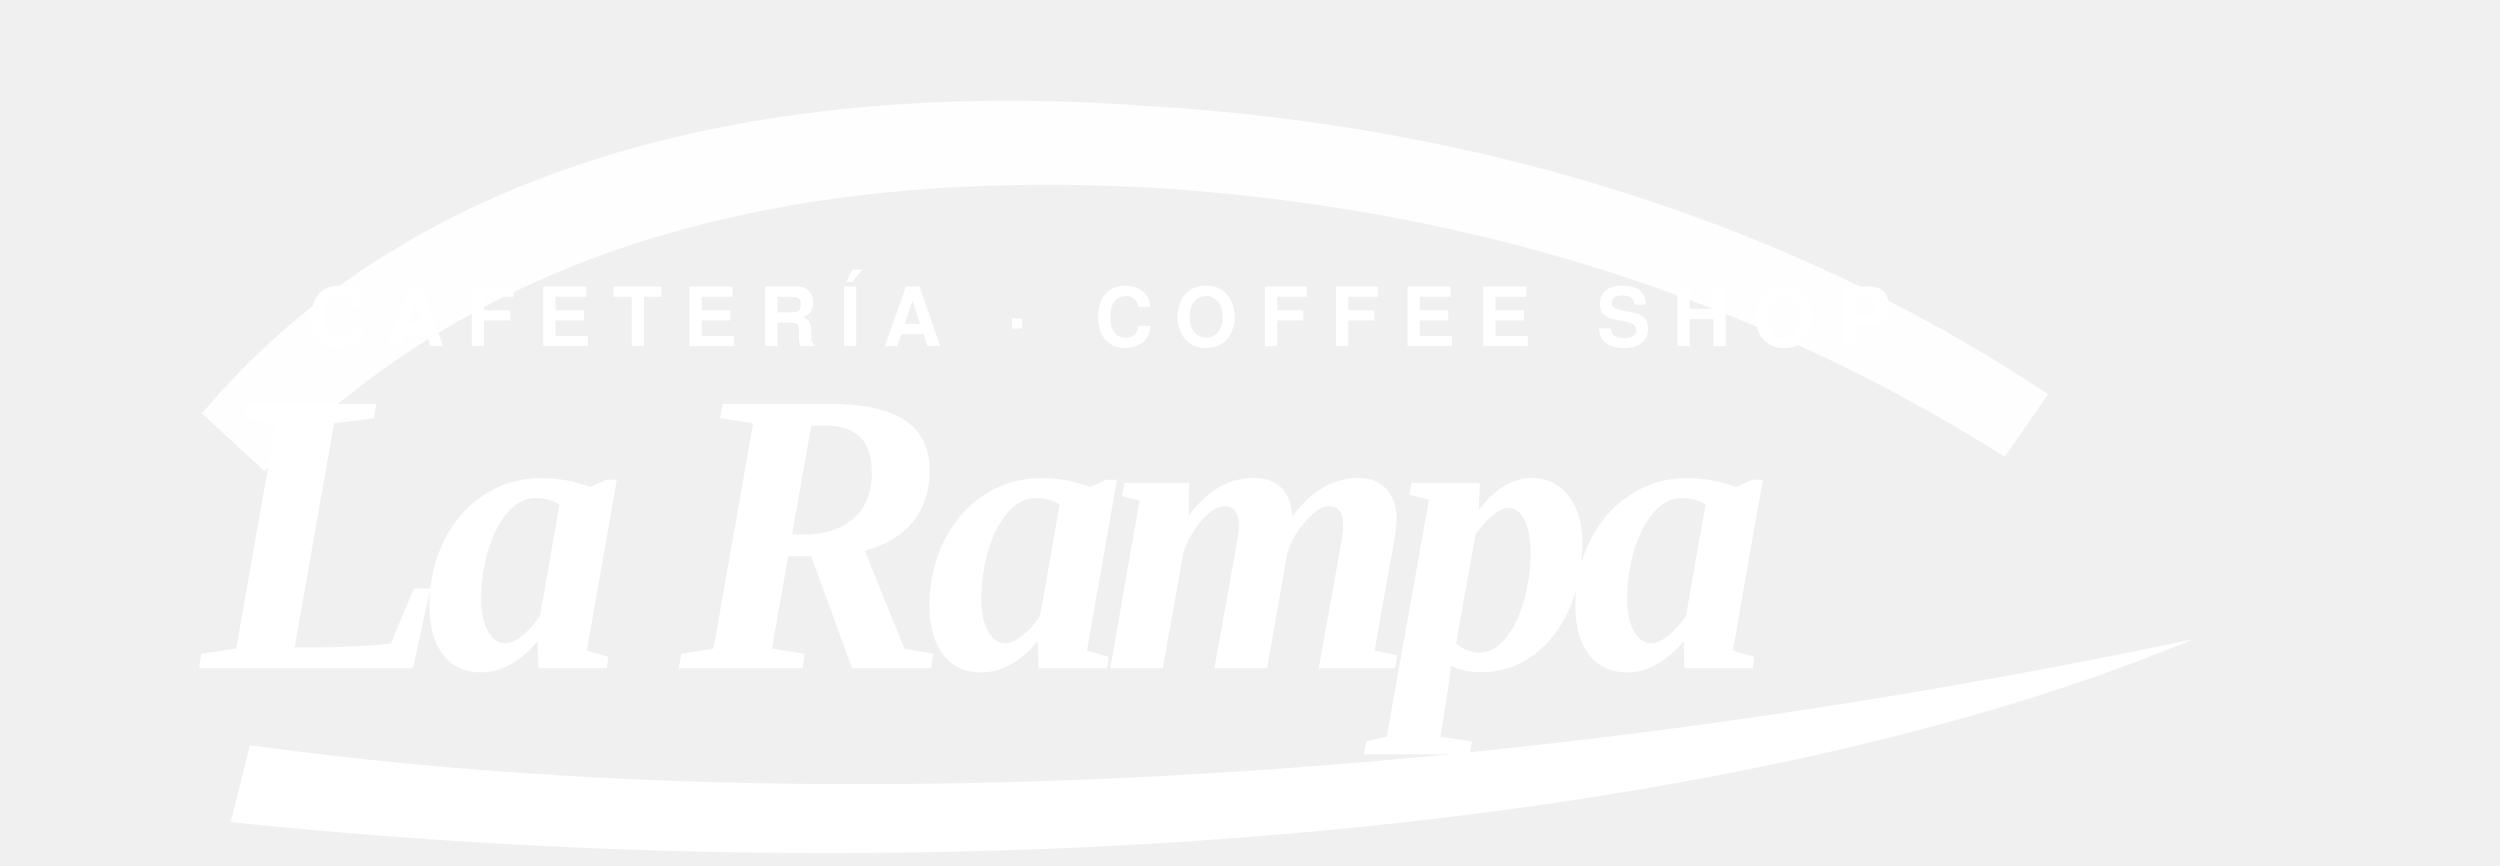
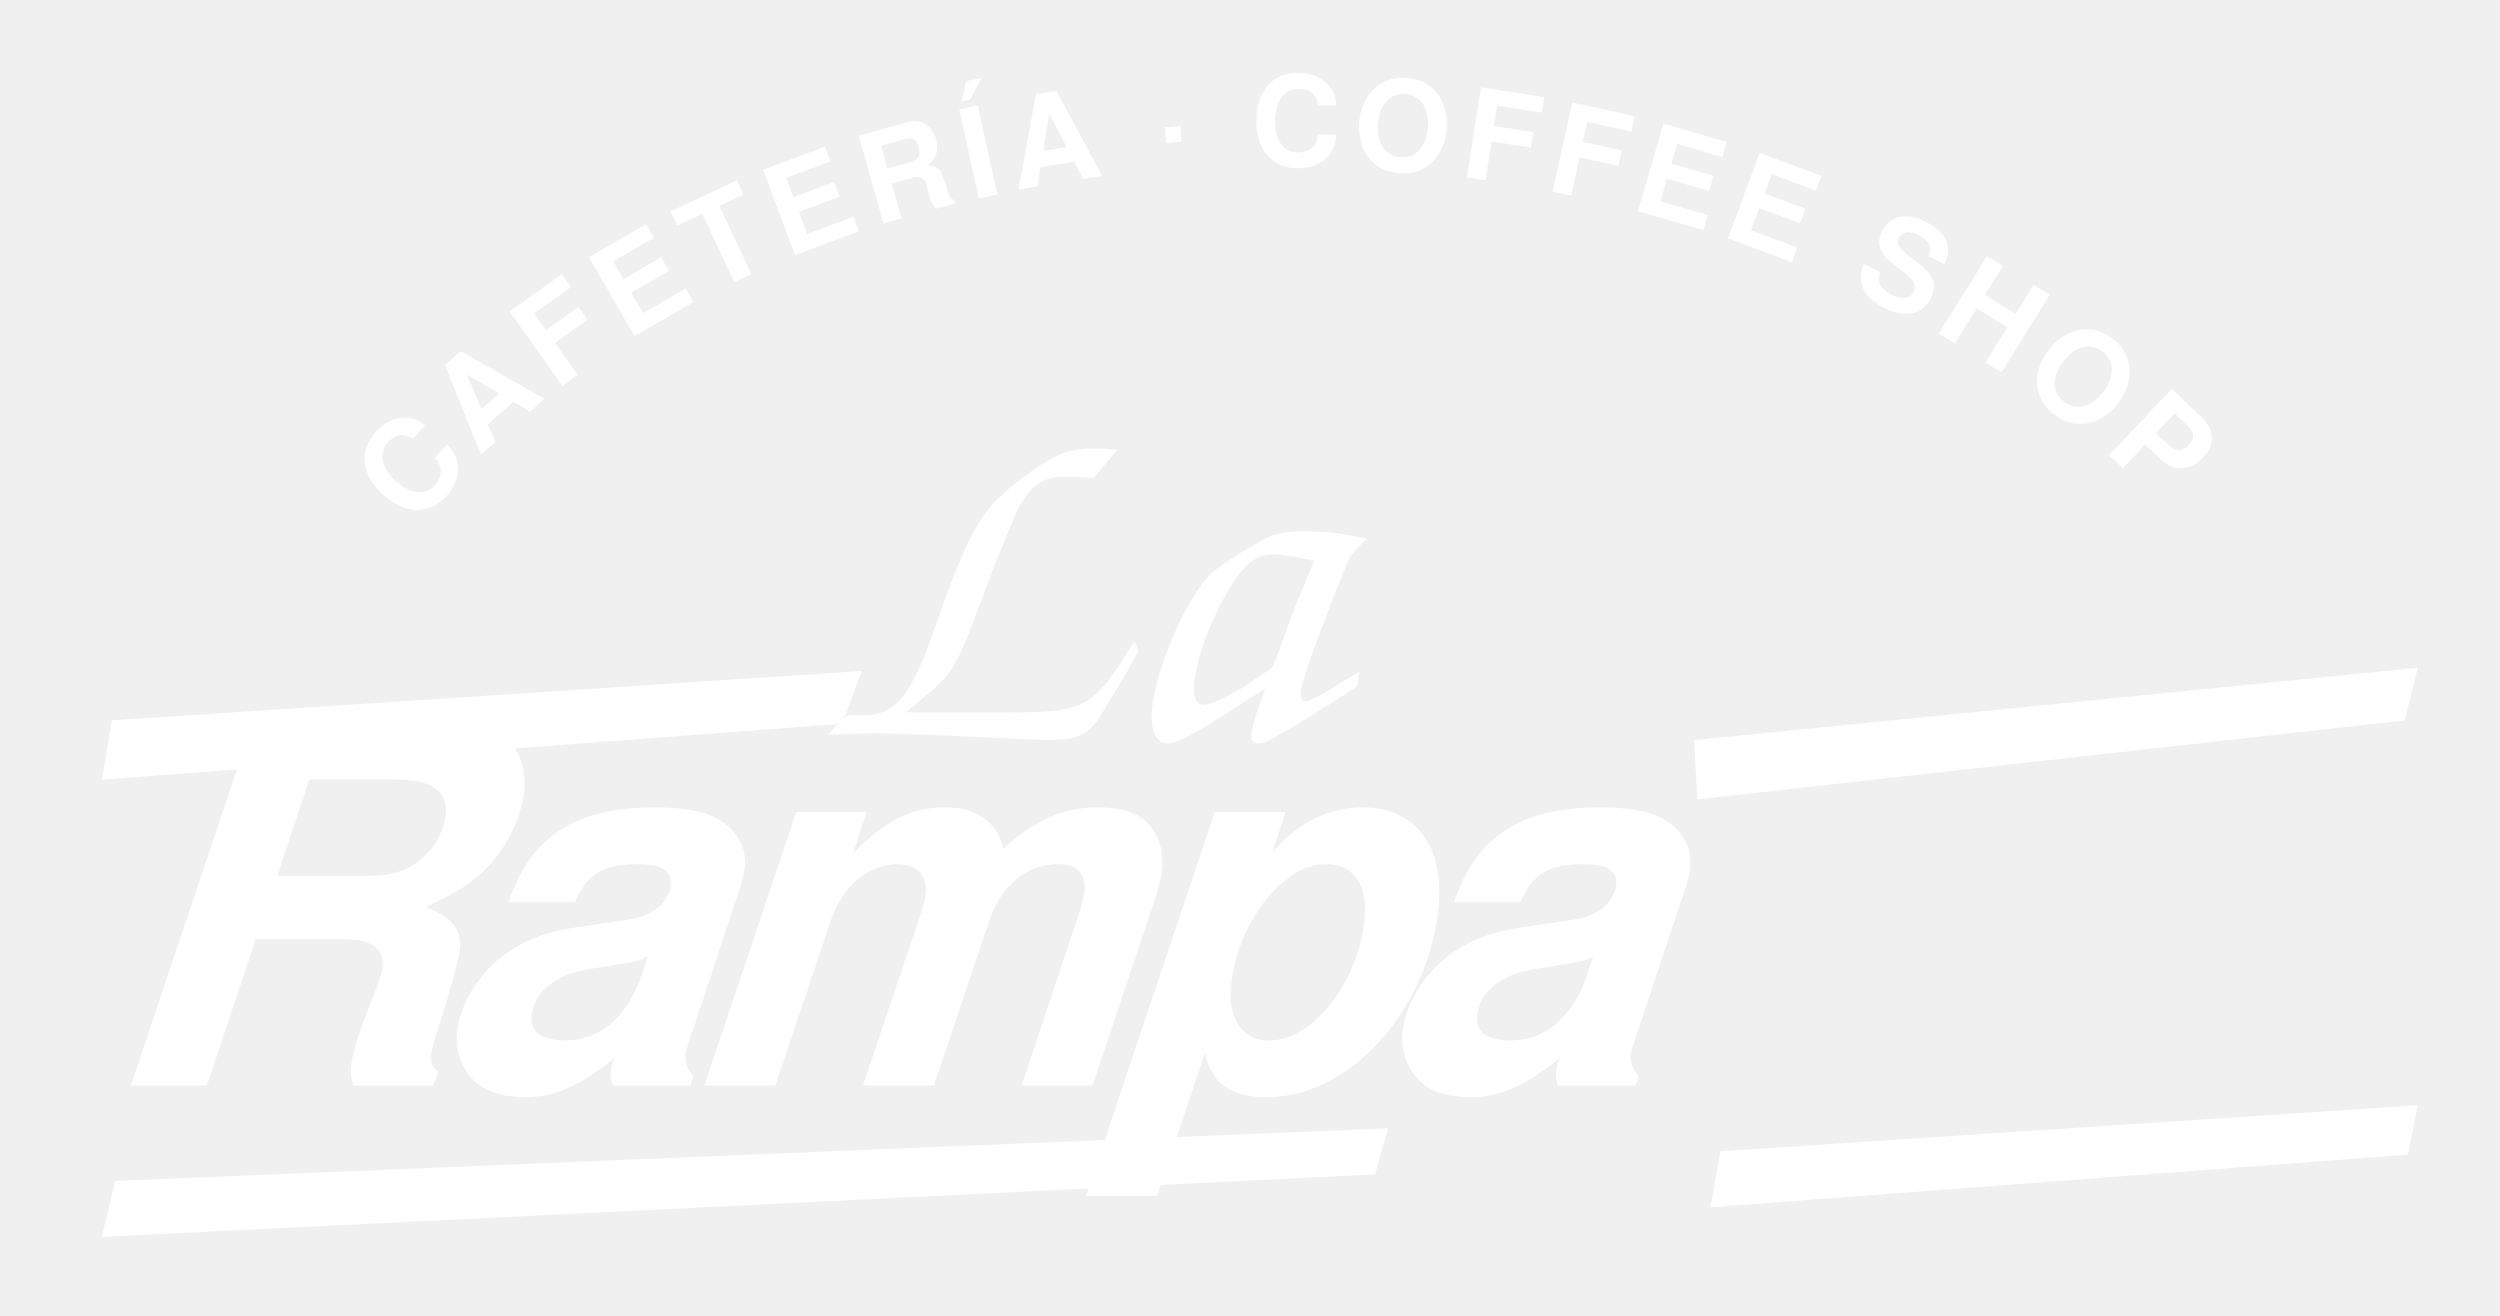
- <svg xmlns="http://www.w3.org/2000/svg" viewBox="0 0 520 180" role="img" aria-labelledby="title desc">
-   <g fill="#fff">
-     <path d="M42 86c42-50 112-70 196-64 69 4 134 24 188 60l-9 13C363 61 304 43 239 39 162 35 100 52 55 98z" opacity=".94" />
-     <text x="64" y="72" font-family="Helvetica Neue,Helvetica,Arial,sans-serif" font-size="17" font-weight="700" letter-spacing="4.4">CAFETERÍA · COFFEE SHOP</text>
-     <text x="42" y="139" font-family="Georgia,Times New Roman,serif" font-size="84" font-weight="700" font-style="italic" letter-spacing="-5">La Rampa</text>
-     <path d="M52 155c108 15 252 10 404-22-88 37-244 55-408 38z" />
+ <svg xmlns="http://www.w3.org/2000/svg" viewBox="0 0 760 400" role="img" aria-labelledby="logo-title logo-desc" version="1.1" id="svg25">
+   <defs id="defs5">
+     <path id="descriptor-arc" d="M112 180 C225 8 542 8 675 174" />
+   </defs>
+   <g fill="#ffffff" id="g23">
+     <g aria-label="CAFETERÍA · COFFEE SHOP" id="text9" style="font-weight:700;font-size:38px;font-family:'Nimbus Sans', Helvetica, Arial, sans-serif;letter-spacing:3.2">
+       <path d="m 129.251,129.28 c -1.908,-1.458 -3.369,-2.106 -5.316,-2.27 -3.514,-0.295 -6.958,1.209 -9.725,4.291 -5.229,5.825 -4.322,13.176 2.352,19.167 6.645,5.965 13.998,6.08 19.151,0.34 4.62,-5.146 4.697,-11.205 0.203,-15.699 l -3.706,4.128 c 2.376,2.644 2.402,5.629 0.042,8.259 -2.945,3.28 -7.329,2.817 -11.825,-1.219 -4.553,-4.087 -5.465,-8.532 -2.47,-11.868 2.208,-2.46 4.64,-2.78 7.664,-1.086 z" style="text-anchor:middle" id="path29" />
+       <path d="m 156.073,122.126 5.06,2.987 4.392,-3.867 -25.493,-14.465 -4.735,4.168 10.918,27.296 4.364,-3.842 -2.294,-5.423 z m -4.308,-2.536 -5.419,4.771 -4.447,-10.514 z" style="text-anchor:middle" id="path31" />
+       <path d="m 168.709,104.218 9.884,-7.017 -2.75,-3.873 -9.884,7.017 -3.63,-5.113 11.217,-7.963 -2.75,-3.873 -15.864,11.263 16.037,22.588 4.648,-3.3 z" style="text-anchor:middle" id="path33" />
+       <path d="m 191.869,88.988 11.485,-6.632 -2.375,-4.113 -11.485,6.632 -3.135,-5.43 12.406,-7.164 -2.375,-4.113 -17.342,10.014 13.852,23.99 17.935,-10.356 -2.375,-4.113 -12.999,7.506 z" style="text-anchor:middle" id="path35" />
+       <path d="m 218.678,62.591 7.334,-3.424 -2.01,-4.304 -20.108,9.389 2.01,4.304 7.609,-3.553 9.711,20.797 5.165,-2.412 z" style="text-anchor:middle" id="path37" />
+       <path d="m 242.844,64.396 12.431,-4.622 -1.655,-4.452 -12.431,4.622 -2.185,-5.877 13.428,-4.993 -1.655,-4.452 -18.77,6.979 9.655,25.965 19.412,-7.218 -1.655,-4.452 -14.069,5.231 z" style="text-anchor:middle" id="path39" />
+       <path d="m 271.092,55.823 6.292,-1.769 c 2.378,-0.669 3.67,-0.006 4.287,2.189 l 0.309,1.097 c 0.159,0.705 0.344,1.364 0.457,1.766 0.71,2.524 1.072,3.251 2.091,4.346 l 5.89,-1.656 -0.278,-0.988 c -0.975,-0.239 -1.459,-0.695 -1.788,-1.866 -2.358,-7.824 -2.607,-8.148 -6.421,-8.655 2.67,-2.014 3.563,-4.594 2.648,-7.85 -0.597,-2.122 -1.873,-3.855 -3.524,-4.812 -1.557,-0.904 -3.404,-1.016 -5.672,-0.379 l -14.303,4.022 7.499,26.668 5.487,-1.543 z m -1.286,-4.573 -1.955,-6.95 6.621,-1.862 c 1.573,-0.442 2.236,-0.471 3.085,-0.118 0.813,0.364 1.399,1.185 1.749,2.429 0.36,1.28 0.319,2.397 -0.185,3.131 -0.478,0.687 -1.121,1.065 -2.694,1.508 z" style="text-anchor:middle" id="path41" />
+       <path d="m 297.208,32.009 -5.568,1.221 5.932,27.059 5.568,-1.221 z m 1.174,-8.31 -4.677,1.025 -1.378,6.137 2.598,-0.57 z" style="text-anchor:middle" id="path43" />
+       <path d="m 326.563,49.167 2.691,5.224 5.777,-0.932 -13.867,-25.823 -6.227,1.005 -5.303,28.916 5.74,-0.926 0.948,-5.811 z m -2.295,-4.441 -7.128,1.15 1.839,-11.267 z" style="text-anchor:middle" id="path45" />
+       <path d="m 354.131,38.726 0.34,4.662 4.699,-0.343 -0.34,-4.662 z" style="text-anchor:middle" id="path47" />
+       <path d="m 406.249,32.089 c -0.163,-2.396 -0.64,-3.921 -1.801,-5.492 -2.097,-2.836 -5.499,-4.432 -9.641,-4.478 -7.828,-0.087 -12.753,5.444 -12.853,14.412 -0.1,8.929 4.664,14.531 12.378,14.617 6.916,0.077 11.52,-3.862 11.932,-10.204 l -5.548,-0.062 c -0.419,3.53 -2.646,5.519 -6.179,5.479 -4.408,-0.049 -6.952,-3.65 -6.884,-9.691 0.068,-6.118 2.807,-9.735 7.29,-9.685 3.306,0.037 5.15,1.653 5.872,5.044 z" style="text-anchor:middle" id="path49" />
+       <path d="m 427.687,23.72 c -3.862,-0.327 -7.152,0.692 -9.714,3.03 -2.685,2.442 -4.413,6.186 -4.762,10.314 -0.349,4.127 0.722,8.146 2.963,10.967 2.168,2.776 5.167,4.289 9.105,4.621 3.938,0.333 7.149,-0.654 9.752,-3.027 2.6,-2.335 4.416,-6.224 4.746,-10.124 0.365,-4.317 -0.706,-8.335 -2.947,-11.156 -2.202,-2.818 -5.129,-4.285 -9.143,-4.625 z m -0.372,4.85 c 4.657,0.394 7.291,4.43 6.785,10.413 -0.48,5.68 -3.867,9.207 -8.411,8.823 -4.62,-0.391 -7.291,-4.43 -6.798,-10.261 0.493,-5.831 3.804,-9.365 8.424,-8.974 z" style="text-anchor:middle" id="path51" />
+       <path d="m 453.415,43.013 11.98,1.851 0.725,-4.694 -11.98,-1.851 0.957,-6.196 13.595,2.1 0.725,-4.694 -19.228,-2.971 -4.23,27.377 5.633,0.87 z" style="text-anchor:middle" id="path53" />
+       <path d="m 480.151,47.804 11.84,2.597 1.018,-4.64 -11.84,-2.597 1.343,-6.124 13.437,2.947 1.018,-4.64 -19.004,-4.169 -5.935,27.059 5.568,1.221 z" style="text-anchor:middle" id="path55" />
+       <path d="m 506.767,54.333 12.735,3.703 1.326,-4.561 -12.735,-3.703 1.751,-6.021 13.756,4 1.326,-4.561 -19.23,-5.592 -7.735,26.6 19.886,5.783 1.326,-4.561 -14.413,-4.191 z" style="text-anchor:middle" id="path57" />
+       <path d="m 534.779,63.277 12.433,4.615 1.653,-4.453 -12.433,-4.615 2.182,-5.878 13.431,4.985 1.653,-4.453 -18.774,-6.969 -9.64,25.971 19.416,7.207 1.653,-4.453 -14.072,-5.223 z" style="text-anchor:middle" id="path59" />
+       <path d="m 591.092,80.291 c 2.564,-5.134 0.569,-9.683 -5.666,-12.848 -5.93,-3.01 -10.762,-1.969 -13.205,2.842 -1.944,3.829 -0.958,6.673 3.575,10.168 l 3.112,2.432 c 3.062,2.364 3.834,3.949 2.819,5.948 -1.049,2.067 -3.583,2.357 -6.667,0.792 -3.456,-1.755 -4.648,-4.192 -3.476,-6.921 l -4.947,-2.511 c -2.378,5.441 -0.215,10.161 6.087,13.361 6.37,3.234 11.628,2.195 14.191,-2.853 1.978,-3.897 1.045,-6.927 -3.082,-10.131 l -3.484,-2.706 c -3.264,-2.552 -3.954,-3.797 -3.042,-5.593 0.946,-1.864 3.175,-2.224 5.817,-0.882 3.219,1.634 4.327,3.901 3.223,6.495 z" style="text-anchor:middle" id="path61" />
+       <path d="m 610.24,99.505 -6.637,10.684 4.842,3.008 14.617,-23.532 -4.874,-3.028 -5.474,8.812 -9.296,-5.775 5.474,-8.812 -4.842,-3.008 -14.617,23.532 4.842,3.008 6.637,-10.684 z" style="text-anchor:middle" id="path63" />
+       <path d="m 642.135,102.95 c -3.075,-2.359 -6.394,-3.277 -9.813,-2.691 -3.579,0.607 -7.054,2.826 -9.575,6.113 -2.521,3.286 -3.788,7.247 -3.425,10.831 0.327,3.507 2.035,6.399 5.171,8.805 3.136,2.406 6.371,3.307 9.843,2.714 3.449,-0.563 7.077,-2.856 9.459,-5.962 2.637,-3.437 3.904,-7.398 3.54,-10.982 -0.334,-3.561 -2.005,-6.376 -5.201,-8.828 z m -2.931,3.882 c 3.708,2.845 3.747,7.664 0.092,12.428 -3.47,4.522 -8.225,5.664 -11.843,2.888 -3.678,-2.822 -3.747,-7.664 -0.185,-12.307 3.562,-4.643 8.257,-5.831 11.935,-3.009 z" style="text-anchor:middle" id="path65" />
+       <path d="m 652.118,135.123 5.17,4.876 c 3.704,3.494 8.559,3.11 12.417,-0.982 3.807,-4.036 3.598,-8.412 -0.604,-12.375 l -8.902,-8.395 -19.007,20.153 4.147,3.911 z m 3.259,-3.456 5.71,-6.054 3.87,3.65 c 2.212,2.086 2.322,4.018 0.392,6.064 -1.955,2.073 -3.891,2.076 -6.102,-0.01 z" style="text-anchor:middle" id="path67" />
+     </g>
+     <g aria-label="La" transform="skewX(-8)" id="text11" style="font-style:italic;font-weight:700;font-size:152px;font-family:Z003, cursive">
+       <path d="m 358.864,136.752 c -3.04,-0.304 -4.408,-0.456 -6.688,-0.456 -2.888,0 -5.624,0.304 -8.056,0.912 -4.104,1.064 -11.4,6.232 -17.48,12.312 -7.448,7.6 -10.032,14.744 -15.96,42.864 -4.104,19.456 -8.056,25.08 -17.632,25.08 -1.064,0 -3.04,0 -4.712,-0.152 -2.128,2.128 -3.04,3.192 -5.32,6.08 6.992,-0.304 10.64,-0.456 14.896,-0.456 4.104,0 12.008,0.304 23.256,0.76 24.624,1.216 25.536,1.216 29.944,1.216 7.904,0 11.248,-1.672 13.984,-7.296 1.824,-3.496 6.536,-13.984 8.816,-19.76 l -1.672,-2.888 c -9.88,20.824 -11.552,21.736 -37.696,21.584 h -28.728 c 10.184,-9.576 10.792,-10.336 12.768,-14.744 2.28,-5.928 2.432,-6.536 7.752,-29.336 4.864,-18.24 4.864,-18.392 6.232,-20.824 2.584,-4.864 5.776,-6.688 11.4,-6.688 2.128,0 3.496,0 8.968,0.304 z" id="path70" />
+       <path d="m 442.008,204.088 c -11.096,7.6 -13.68,9.12 -15.2,9.12 -1.064,0 -1.824,-1.216 -1.824,-3.04 0,-4.104 3.496,-20.064 9.12,-40.888 1.672,-2.432 1.976,-2.736 4.408,-5.472 -7.296,-1.672 -12.464,-2.28 -19.152,-2.28 -6.232,0 -9.272,0.608 -13.072,3.04 -5.472,3.192 -11.856,7.904 -13.832,10.032 -5.776,6.384 -12.008,26.904 -12.008,39.216 0,7.296 2.432,12.16 6.232,12.16 3.344,0 8.36,-3.04 27.36,-16.72 -1.672,7.752 -2.28,11.552 -2.28,13.528 0,2.128 0.912,3.192 2.432,3.192 1.976,0 3.192,-0.608 13.984,-7.752 5.168,-3.496 8.056,-5.472 13.68,-9.576 z m -26.752,-1.064 c -5.32,3.952 -8.056,5.928 -8.208,6.08 -5.016,3.192 -8.968,5.168 -10.944,5.168 -2.584,0 -3.952,-2.736 -3.952,-7.6 0,-7.752 2.28,-17.784 6.232,-26.6 3.648,-8.36 6.992,-11.552 12.16,-11.552 2.736,0 7.904,0.76 12.92,1.976 -3.04,10.944 -4.104,15.048 -4.256,15.808 -0.912,3.8 -1.672,7.6 -2.584,11.552 -0.152,0.76 -0.608,2.584 -1.368,5.168 z" id="path72" />
+     </g>
+     <g aria-label="Rampa" transform="skewX(-7)" id="text13" style="font-style:italic;font-weight:700;font-size:154px;font-family:'Nimbus Sans', Helvetica, Arial, sans-serif;letter-spacing:-10">
+       <path d="m 112.814,285.494 h 26.488 c 5.852,0 9.24,1.078 11.396,3.542 1.078,1.386 1.694,3.08 1.694,4.928 0,1.848 -0.308,3.696 -1.848,9.394 -2.926,10.472 -4.004,16.324 -4.004,20.328 0,2.002 0.308,3.542 1.232,6.314 h 24.486 l 0.924,-4.158 c -1.386,-1.078 -2.002,-1.848 -2.464,-3.234 -0.154,-0.616 -0.308,-1.232 -0.308,-2.002 0,-1.078 0.154,-2.464 0.462,-4.004 3.542,-18.942 4.312,-24.332 4.312,-28.182 0,-5.852 -4.004,-10.01 -12.012,-12.628 8.162,-4.004 12.166,-6.622 15.862,-10.472 6.006,-6.16 9.856,-15.862 9.856,-24.486 0,-5.852 -2.464,-11.858 -6.622,-16.016 -4.928,-4.928 -11.088,-7.084 -20.02,-7.084 H 104.19 L 80.32,330 h 23.1 z m 4.158,-19.25 6.16,-29.26 h 25.872 c 10.164,0 15.092,2.464 16.632,8.162 0.154,0.77 0.308,1.694 0.308,2.618 0,4.312 -1.694,9.086 -4.62,12.166 -4.004,4.466 -8.778,6.314 -16.478,6.314 z" id="path75" />
+       <path d="m 250.962,327.382 c -1.386,-1.694 -2.002,-2.618 -2.618,-3.85 -0.462,-1.078 -0.616,-2.156 -0.616,-3.08 0,-0.924 0.154,-2.002 0.462,-3.234 l 9.702,-46.2 c 0.616,-2.772 0.924,-5.082 0.924,-6.93 0,-8.47 -6.93,-15.554 -17.094,-17.556 -3.85,-0.77 -8.008,-1.078 -12.474,-1.078 -24.178,0 -36.652,8.778 -40.964,28.798 h 20.174 c 2.31,-7.238 5.544,-10.164 12.474,-11.242 1.54,-0.154 3.234,-0.308 4.774,-0.308 6.16,0 9.24,1.078 10.626,3.696 0.462,0.924 0.616,1.848 0.616,2.926 0,3.234 -2.156,6.622 -5.236,8.162 -3.08,1.694 -3.08,1.694 -14.168,3.234 l -8.932,1.386 c -7.392,1.232 -13.09,3.388 -17.864,6.776 -8.162,5.852 -13.244,15.246 -13.244,24.486 0,8.162 5.236,15.862 12.628,18.48 3.08,1.078 6.622,1.694 10.472,1.694 8.778,0 16.324,-3.388 25.564,-11.858 -0.462,2.31 -0.462,3.08 -0.462,4.158 0,1.54 0.308,2.464 1.078,4.158 h 23.562 z m -19.558,-30.8 c -2.772,12.628 -10.164,19.712 -20.636,19.712 -7.392,0 -11.242,-2.618 -11.242,-7.7 0,-7.238 5.698,-12.32 15.708,-14.014 l 7.7,-1.232 c 7.238,-1.232 7.238,-1.232 9.702,-2.618 z" id="path77" />
+       <path d="m 272.378,246.84 -17.71,83.16 h 21.56 l 10.626,-49.896 c 1.694,-8.008 6.006,-13.86 12.012,-16.17 2.002,-0.77 4.004,-1.232 6.16,-1.232 6.006,0 9.702,3.542 9.702,8.932 0,1.848 -0.154,3.388 -0.462,5.082 L 302.87,330 h 21.56 l 10.626,-49.896 c 2.31,-11.088 9.24,-17.402 18.942,-17.402 4.62,0 7.238,1.694 8.47,5.236 0.308,1.232 0.462,2.31 0.462,3.388 0,1.848 -0.308,4.158 -0.77,6.314 l -11.088,52.36 h 21.56 l 11.858,-55.748 c 0.924,-4.62 1.232,-6.468 1.232,-9.394 0,-8.316 -4.62,-15.554 -11.704,-17.864 -2.926,-1.078 -6.314,-1.54 -10.164,-1.54 -10.472,0 -18.788,3.85 -27.258,12.628 -1.694,-6.16 -7.084,-10.78 -13.86,-12.166 -1.694,-0.308 -3.388,-0.462 -5.236,-0.462 -10.164,0 -17.248,3.696 -26.334,13.86 l 2.618,-12.474 z" id="path79" />
+       <path d="m 421.152,246.84 h -21.56 l -24.794,116.732 h 21.56 l 9.24,-43.428 c 3.234,9.24 9.702,13.398 20.482,13.398 24.794,0 45.122,-25.41 45.122,-56.21 0,-19.558 -10.318,-31.878 -26.796,-31.878 -10.318,0 -18.788,4.466 -25.872,13.706 z m 14.476,15.862 c 8.316,0 13.552,6.776 13.552,17.556 0,14.63 -6.93,28.798 -16.632,34.034 -2.464,1.386 -5.082,2.002 -8.162,2.002 -8.008,0 -13.398,-6.93 -13.398,-17.402 0,-14.63 6.776,-28.644 16.632,-34.188 2.464,-1.386 4.928,-2.002 8.008,-2.002 z" id="path81" />
+       <path d="m 538.356,327.382 c -1.386,-1.694 -2.002,-2.618 -2.618,-3.85 -0.462,-1.078 -0.616,-2.156 -0.616,-3.08 0,-0.924 0.154,-2.002 0.462,-3.234 l 9.702,-46.2 c 0.616,-2.772 0.924,-5.082 0.924,-6.93 0,-8.47 -6.93,-15.554 -17.094,-17.556 -3.85,-0.77 -8.008,-1.078 -12.474,-1.078 -24.178,0 -36.652,8.778 -40.964,28.798 h 20.174 c 2.31,-7.238 5.544,-10.164 12.474,-11.242 1.54,-0.154 3.234,-0.308 4.774,-0.308 6.16,0 9.24,1.078 10.626,3.696 0.462,0.924 0.616,1.848 0.616,2.926 0,3.234 -2.156,6.622 -5.236,8.162 -3.08,1.694 -3.08,1.694 -14.168,3.234 l -8.932,1.386 c -7.392,1.232 -13.09,3.388 -17.864,6.776 -8.162,5.852 -13.244,15.246 -13.244,24.486 0,8.162 5.236,15.862 12.628,18.48 3.08,1.078 6.622,1.694 10.472,1.694 8.778,0 16.324,-3.388 25.564,-11.858 -0.462,2.31 -0.462,3.08 -0.462,4.158 0,1.54 0.308,2.464 1.078,4.158 h 23.562 z m -19.558,-30.8 c -2.772,12.628 -10.164,19.712 -20.636,19.712 -7.392,0 -11.242,-2.618 -11.242,-7.7 0,-7.238 5.698,-12.32 15.708,-14.014 l 7.7,-1.232 c 7.238,-1.232 7.238,-1.232 9.702,-2.618 z" id="path83" />
+     </g>
+     <path d="m 34,219 228,-15 -6,16 -225,17 z" id="path15" />
+     <path d="m 515,225 220,-22 -4,16 -215,24 z" id="path17" />
+     <path d="m 35,359 387,-16 -4,14 -387,19 z" id="path19" />
+     <path d="m 523,350 212,-14 -3,15 -212,16 z" id="path21" />
  </g>
</svg>
